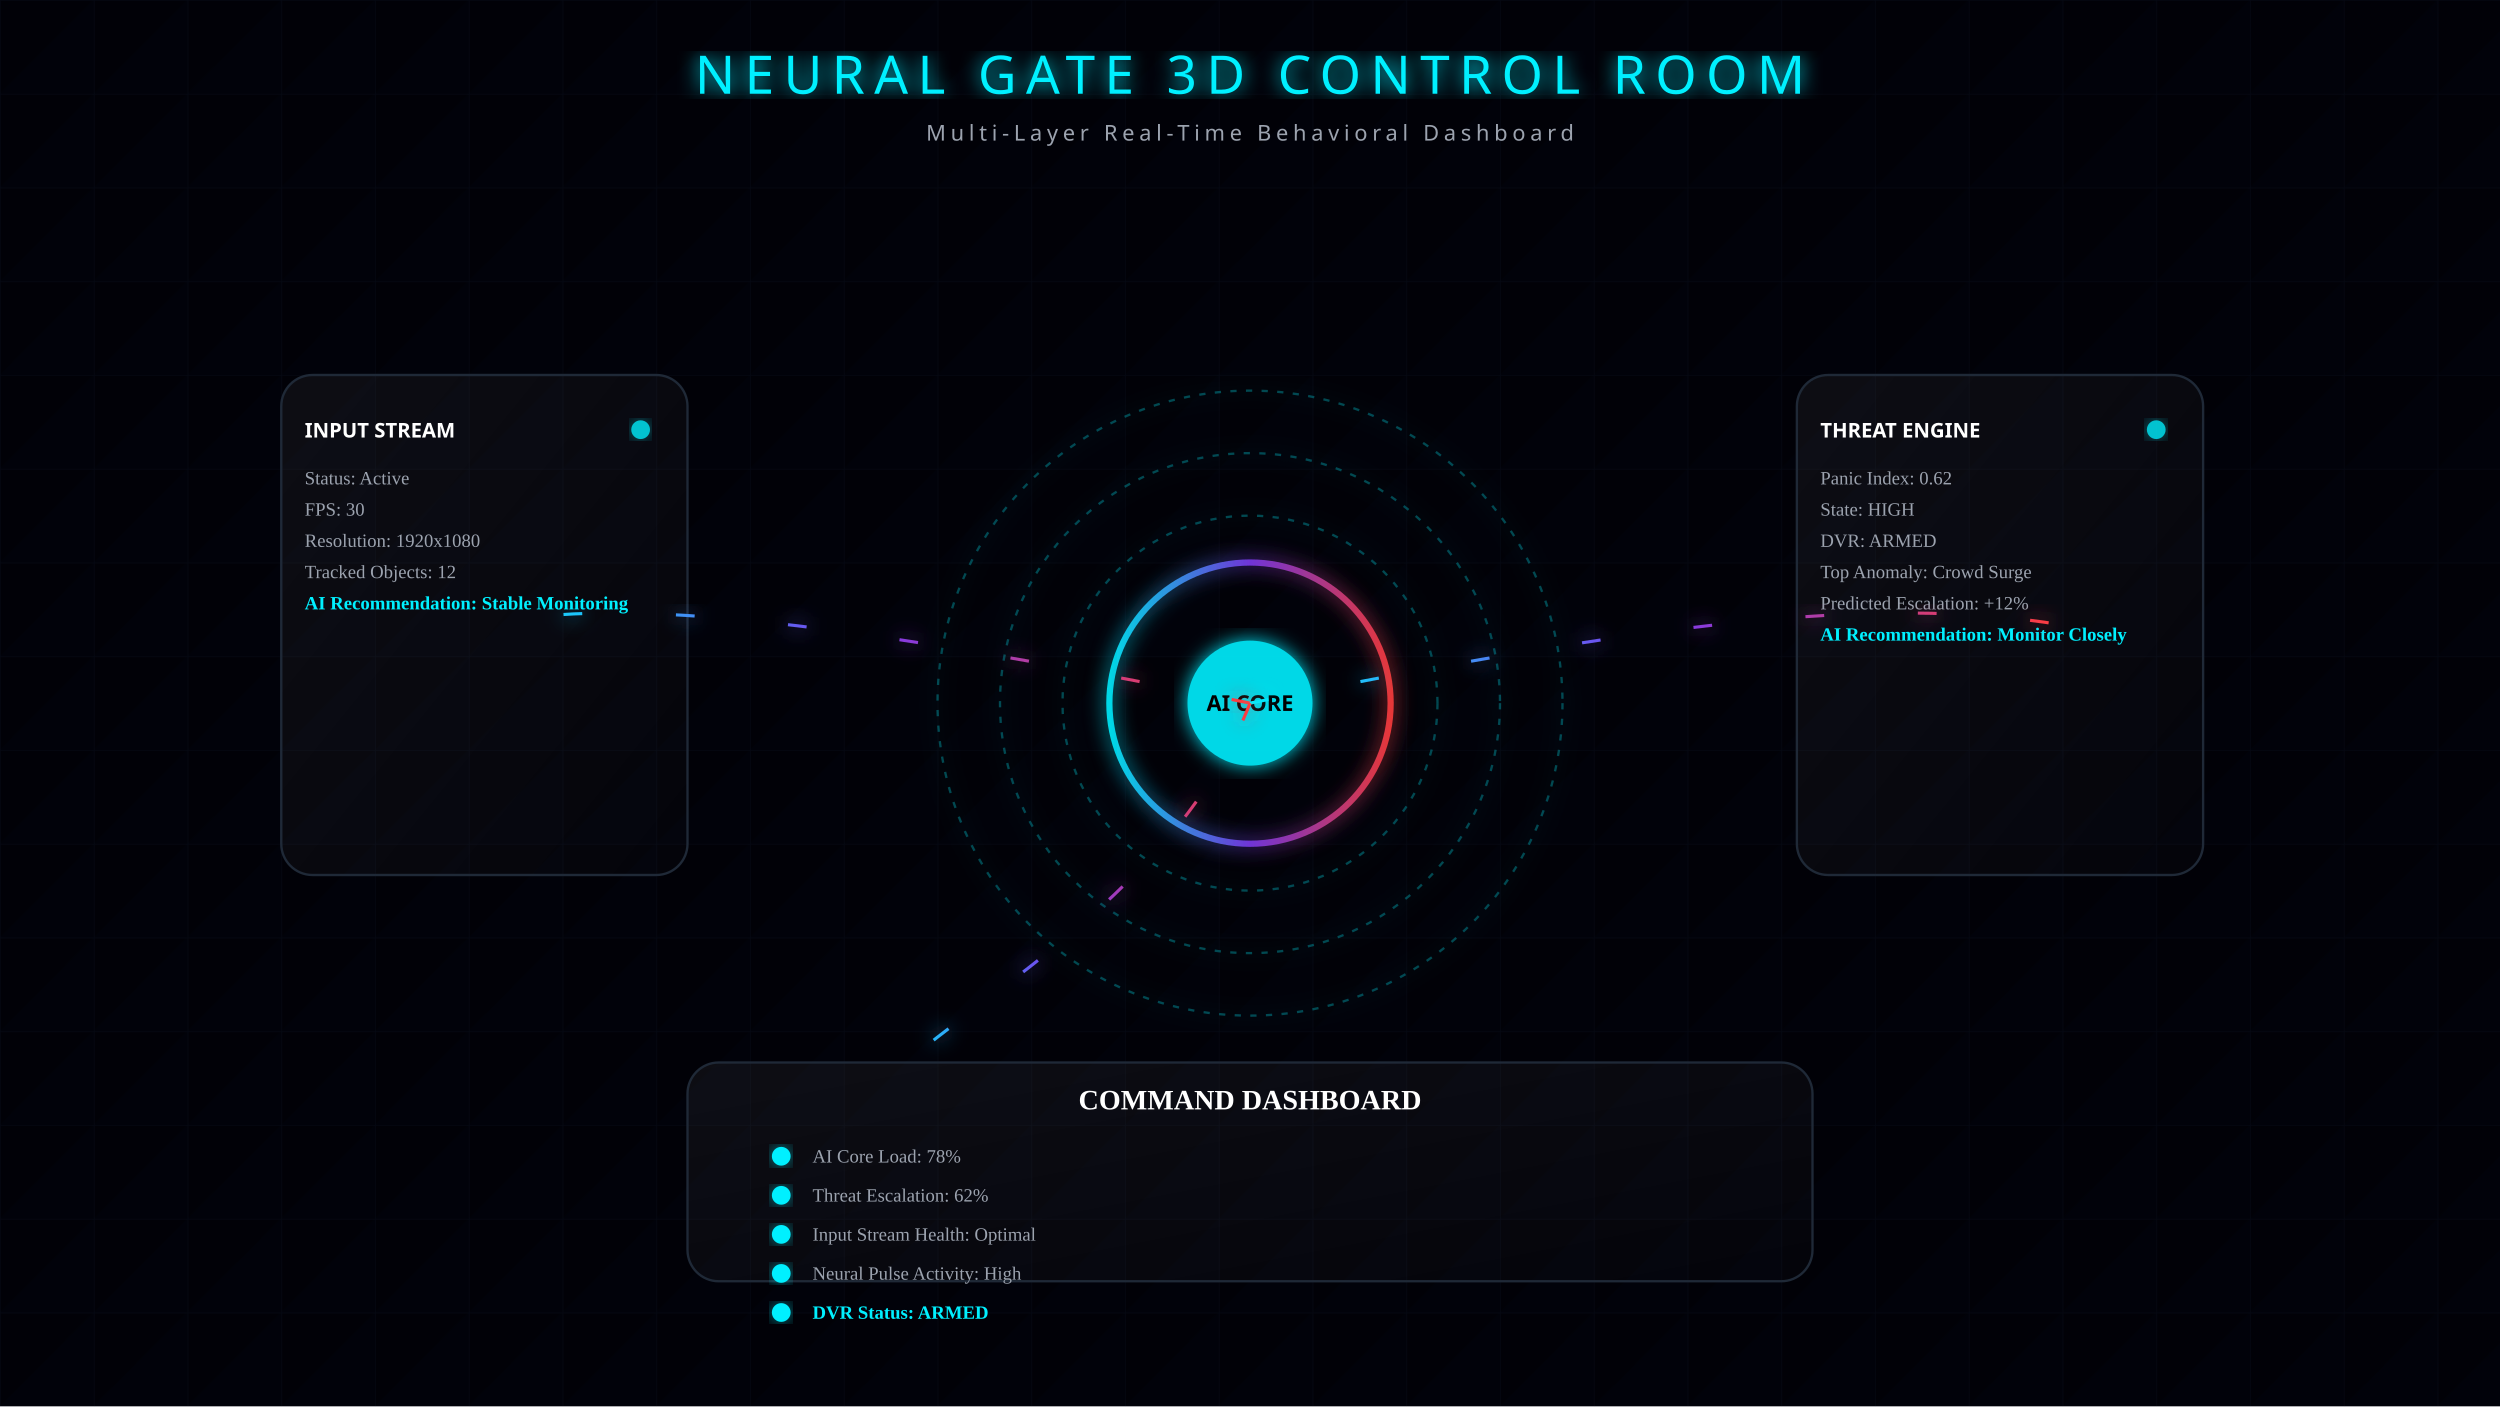
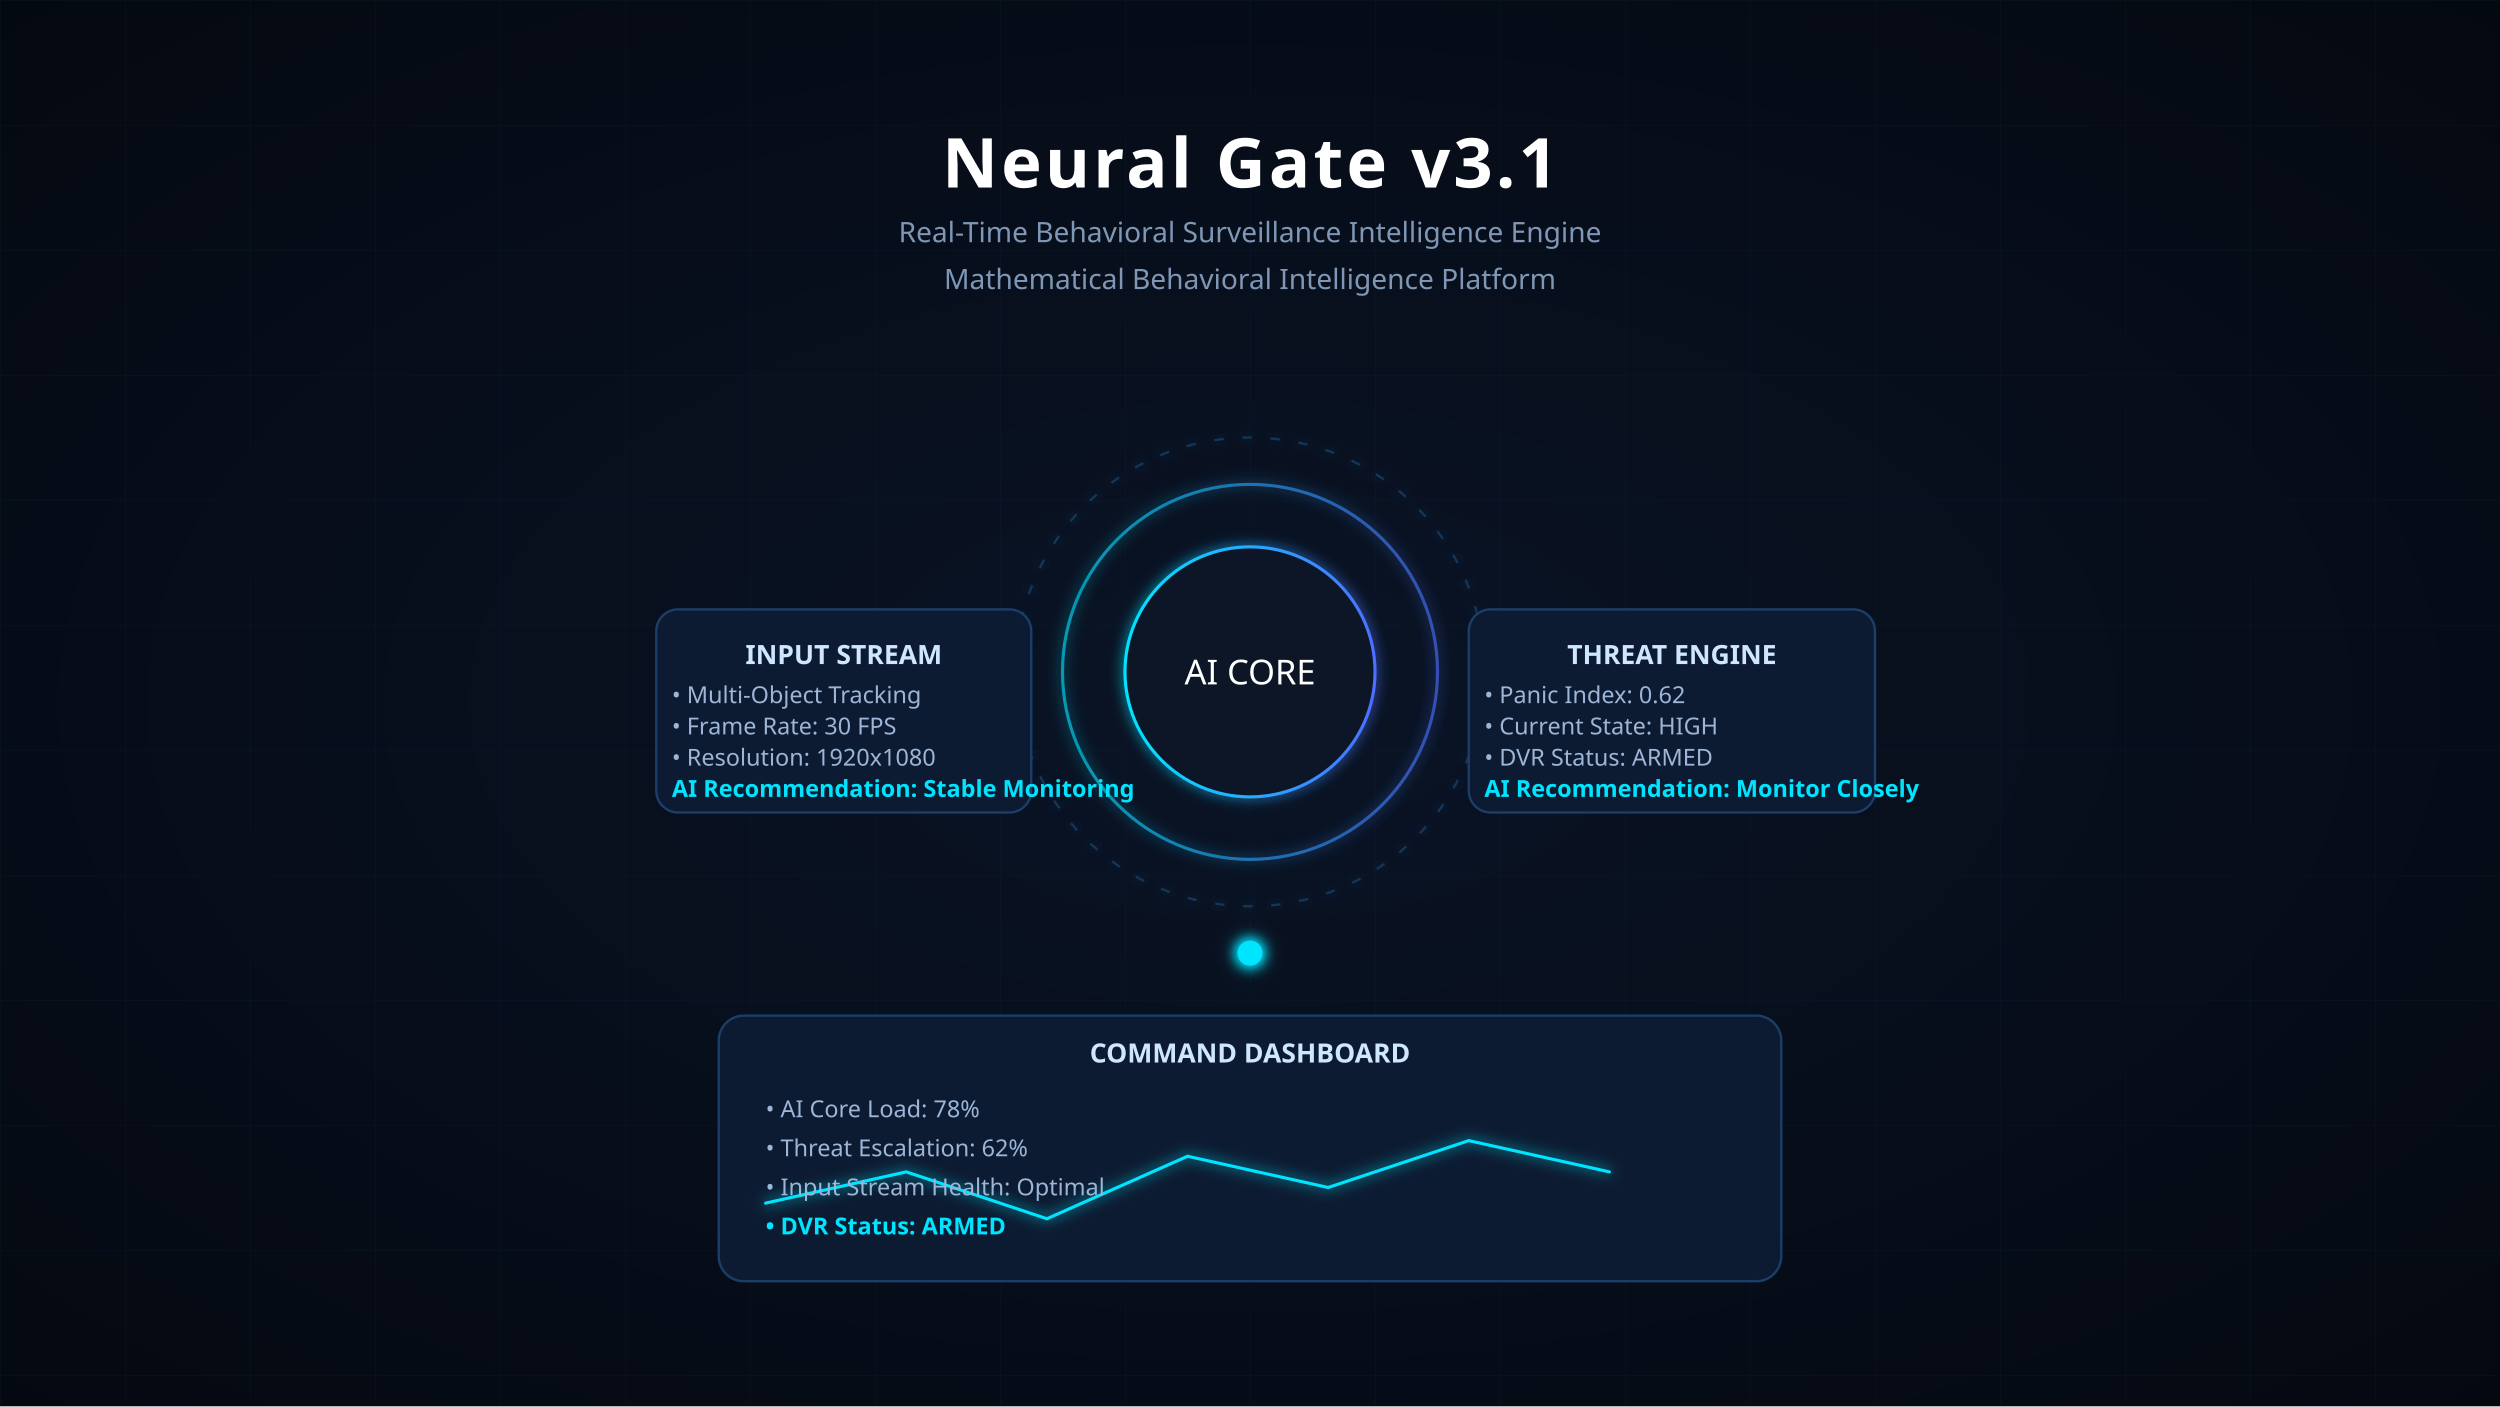
- <svg xmlns="http://www.w3.org/2000/svg" viewBox="0 0 1600 900">
-   <rect width="1600" height="900" fill="#01020A" />
+ <svg xmlns="http://www.w3.org/2000/svg" viewBox="0 0 1600 900" width="100%">
  <defs>
-     <radialGradient id="bgGlow" cx="50%" cy="50%" r="70%">
-       <stop offset="0%" stop-color="#0B1220" />
-       <stop offset="100%" stop-color="#01020A" />
+     <radialGradient id="bgGrad" cx="50%" cy="50%" r="75%">
+       <stop offset="0%" stop-color="#0A1426" />
+       <stop offset="100%" stop-color="#04080F" />
    </radialGradient>
-     <filter id="glow">
-       <feGaussianBlur stdDeviation="6" />
+     <pattern id="grid" width="80" height="80" patternUnits="userSpaceOnUse">
+       <path d="M80 0 L0 0 0 80" fill="none" stroke="#0E233F" stroke-width="1" />
+     </pattern>
+     <linearGradient id="accent" x1="0%" y1="0%" x2="100%">
+       <stop offset="0%" stop-color="#00E5FF" />
+       <stop offset="100%" stop-color="#4C6FFF" />
+     </linearGradient>
+     <filter id="glow" x="-50%" y="-50%" width="200%" height="200%">
+       <feGaussianBlur stdDeviation="4" result="blur" />
      <feMerge>
-         <feMergeNode />
+         <feMergeNode in="blur" />
        <feMergeNode in="SourceGraphic" />
      </feMerge>
    </filter>
-     <linearGradient id="neon" x1="0%" y1="0%" x2="100%" y2="0%">
-       <stop offset="0%" stop-color="#00F0FF" />
-       <stop offset="50%" stop-color="#7C3AED" />
-       <stop offset="100%" stop-color="#FF3E3E" />
-     </linearGradient>
-     <linearGradient id="panelGlass" x1="0%" y1="0%" x2="100%" y2="100%">
-       <stop offset="0%" stop-color="white" stop-opacity="0.05" />
-       <stop offset="100%" stop-color="white" stop-opacity="0.01" />
-     </linearGradient>
+     <style>
+       .title { fill:#FFFFFF; font-size:44px; font-family:Segoe UI, sans-serif; font-weight:600; letter-spacing:2px; }
+       .subtitle { fill:#7F97B5; font-size:18px; font-family:Segoe UI, sans-serif; }
+       .panel-title { fill:#CFE6FF; font-size:17px; font-weight:600; font-family:Segoe UI, sans-serif; }
+       .panel-text { fill:#9DB5D6; font-size:15px; font-family:Segoe UI, sans-serif; }
+       .highlight { fill:#00E5FF; font-weight:600; }
+       .data-line { stroke:url(#accent); stroke-width:2.5; stroke-linecap:round; stroke-dasharray:10 14; }
+       .corePulse { animation: pulse 4s ease-in-out infinite; }
+       .satellite { fill:#00E5FF; filter:url(#glow); }
+       .thermal-bar { fill:#FF3E3E; filter:url(#glow); }
+       @keyframes pulse { 0% { transform:scale(1); opacity:0.9; } 50% { transform:scale(1.05); opacity:1; } 100% { transform:scale(1); opacity:0.9; } }
+       @keyframes flow { to { stroke-dashoffset:-48; } }
+       .graph-line { stroke:#00E5FF; stroke-width:2; fill:none; filter:url(#glow); stroke-linecap:round; }
+     </style>
  </defs>
-   <style>
-   .panel-text { font-family:'Segoe UI'; fill:#FFFFFF; font-size:13px; }
-   .sub-text { fill:#9CA3AF; font-size:12px; }
-   .highlight { fill:#00F0FF; font-weight:600; }
-   .satellite-blink { fill:#00F0FF; filter:url(#glow); opacity:0.8; }
-   .panel { fill:url(#panelGlass); stroke:#1F2937; stroke-width:1.5; rx:20; }
-   .thermal { fill:#FF3E3E; filter:url(#glow); }
-   .depth-layer { filter:url(#glow); opacity:0.9; }
-   .neural-line { stroke:url(#neon); stroke-width:2; fill:none; filter:url(#glow); stroke-dasharray:12 60;}
-   .data-stream { stroke:#00F0FF; stroke-width:1.8; fill:none; filter:url(#glow); stroke-dasharray:4 20;}
-   .icon { fill:#00F0FF; filter:url(#glow); }
-   .radar-ring { fill:none; stroke:#00F0FF; stroke-width:1.5; opacity:0.3; filter:url(#glow); stroke-dasharray:4 6;}
- </style>
-   <g id="holo-grid">
-     <defs>
-       <pattern id="grid" width="60" height="60" patternUnits="userSpaceOnUse">
-         <path d="M60 0 L0 0 0 60" stroke="#0F172A" stroke-width="1" opacity="0.25" />
-       </pattern>
-     </defs>
-     <rect width="1600" height="900" fill="url(#grid)">
-       <animateTransform attributeName="transform" type="rotate" from="0 800 450" to="360 800 450" dur="60s" repeatCount="indefinite" />
+   <rect width="1600" height="900" fill="url(#bgGrad)" />
+   <rect width="1600" height="900" fill="url(#grid)" opacity="0.25" />
+   <text x="800" y="120" text-anchor="middle" class="title">Neural Gate v3.1</text>
+   <text x="800" y="155" text-anchor="middle" class="subtitle">Real-Time Behavioral Surveillance Intelligence Engine</text>
+   <text x="800" y="185" text-anchor="middle" class="subtitle">Mathematical Behavioral Intelligence Platform</text>
+   <g transform="translate(800,430)" filter="url(#glow)">
+     <circle r="150" fill="none" stroke="#12345A" stroke-width="1.5" stroke-dasharray="6 12">
+       <animateTransform attributeName="transform" type="rotate" from="0" to="360" dur="40s" repeatCount="indefinite" />
+     </circle>
+     <circle r="120" fill="none" stroke="url(#accent)" stroke-width="2" opacity="0.6" />
+     <circle r="80" fill="#0B1728" stroke="url(#accent)" stroke-width="2" class="corePulse" />
+     <text y="8" text-anchor="middle" fill="#FFFFFF" font-size="22" font-family="Segoe UI">AI CORE</text>
+     <circle cx="180" cy="0" r="8" class="satellite">
+       <animateTransform attributeName="transform" type="rotate" from="0 0 0" to="360 0 0" dur="10s" repeatCount="indefinite" />
+     </circle>
+     <circle cx="-180" cy="0" r="8" class="satellite">
+       <animateTransform attributeName="transform" type="rotate" from="360 0 0" to="0 0 0" dur="12s" repeatCount="indefinite" />
+     </circle>
+     <circle cx="0" cy="180" r="8" class="satellite">
+       <animateTransform attributeName="transform" type="rotate" from="0 0 0" to="360 0 0" dur="14s" repeatCount="indefinite" />
+     </circle>
+   </g>
+   <g transform="translate(420,390)">
+     <rect width="240" height="130" rx="14" fill="#0C1B31" stroke="#1B3E6B" stroke-width="1.5" />
+     <text x="120" y="35" text-anchor="middle" class="panel-title">INPUT STREAM</text>
+     <text x="10" y="60" class="panel-text">• Multi-Object Tracking</text>
+     <text x="10" y="80" class="panel-text">• Frame Rate: 30 FPS</text>
+     <text x="10" y="100" class="panel-text">• Resolution: 1920x1080</text>
+     <text x="10" y="120" class="panel-text highlight">AI Recommendation: Stable Monitoring</text>
+   </g>
+   <g transform="translate(940,390)">
+     <rect width="260" height="130" rx="14" fill="#0C1B31" stroke="#1B3E6B" stroke-width="1.5" />
+     <text x="130" y="35" text-anchor="middle" class="panel-title">THREAT ENGINE</text>
+     <text x="10" y="60" class="panel-text">• Panic Index: 0.62</text>
+     <text x="10" y="80" class="panel-text">• Current State: HIGH</text>
+     <text x="10" y="100" class="panel-text">• DVR Status: ARMED</text>
+     <text x="10" y="120" class="panel-text highlight">AI Recommendation: Monitor Closely</text>
+     <rect x="200" y="55" width="10" class="thermal-bar">
+       <animate attributeName="height" values="5;25;10;30;5" dur="1.2s" repeatCount="indefinite" />
+     </rect>
+     <rect x="215" y="55" width="10" class="thermal-bar">
+       <animate attributeName="height" values="15;30;20;25;15" dur="1.2s" repeatCount="indefinite" begin="0.2s" />
+     </rect>
+     <rect x="230" y="55" width="10" class="thermal-bar">
+       <animate attributeName="height" values="10;28;12;30;10" dur="1.2s" repeatCount="indefinite" begin="0.4s" />
    </rect>
  </g>
-   <text x="800" y="60" text-anchor="middle" fill="#00F0FF" font-size="34" font-family="Segoe UI" letter-spacing="6" filter="url(#glow)">
-   NEURAL GATE 3D CONTROL ROOM
- </text>
-   <text x="800" y="90" text-anchor="middle" fill="#9CA3AF" font-size="14" font-family="Segoe UI" letter-spacing="3">
-   Multi-Layer Real-Time Behavioral Dashboard
- </text>
-   <circle cx="800" cy="450" r="90" stroke="url(#neon)" stroke-width="4" fill="none" class="depth-layer">
-     <animate attributeName="r" values="85;105;90;110;85" dur="6s" repeatCount="indefinite" />
-   </circle>
-   <circle cx="800" cy="450" r="40" fill="#00F0FF" opacity="0.8" class="depth-layer">
-     <animate attributeName="opacity" values="0.6;1;0.7;1;0.6" dur="3s" repeatCount="indefinite" />
-   </circle>
-   <text x="800" y="455" text-anchor="middle" fill="#000" font-size="14" font-family="Segoe UI" font-weight="600">AI CORE</text>
-   <circle cx="800" cy="450" r="120" class="radar-ring">
-     <animateTransform attributeName="transform" type="rotate" from="0 800 450" to="360 800 450" dur="15s" repeatCount="indefinite" />
-   </circle>
-   <circle cx="800" cy="450" r="160" class="radar-ring">
-     <animateTransform attributeName="transform" type="rotate" from="360 800 450" to="0 800 450" dur="22s" repeatCount="indefinite" />
-   </circle>
-   <circle cx="800" cy="450" r="200" class="radar-ring">
-     <animateTransform attributeName="transform" type="rotate" from="0 800 450" to="360 800 450" dur="28s" repeatCount="indefinite" />
-   </circle>
-   <g transform="translate(180,240)">
-     <rect width="260" height="320" class="panel" />
-     <text x="15" y="40" class="panel-text" font-weight="600">INPUT STREAM</text>
-     <circle cx="230" cy="35" r="6" class="satellite-blink">
-       <animate attributeName="opacity" values="0.5;1;0.5" dur="1.2s" repeatCount="indefinite" />
-     </circle>
-     <text x="15" y="70" class="sub-text">Status: Active</text>
-     <text x="15" y="90" class="sub-text">FPS: 30</text>
-     <text x="15" y="110" class="sub-text">Resolution: 1920x1080</text>
-     <text x="15" y="130" class="sub-text">Tracked Objects: 12</text>
-     <text x="15" y="150" class="sub-text highlight">AI Recommendation: Stable Monitoring</text>
-   </g>
-   <g transform="translate(1150,240)">
-     <rect width="260" height="320" class="panel" />
-     <text x="15" y="40" class="panel-text" font-weight="600">THREAT ENGINE</text>
-     <circle cx="230" cy="35" r="6" class="satellite-blink">
-       <animate attributeName="opacity" values="0.5;1;0.5" dur="0.8s" repeatCount="indefinite" />
-     </circle>
-     <text x="15" y="70" class="sub-text">Panic Index: 0.62</text>
-     <text x="15" y="90" class="sub-text">State: HIGH</text>
-     <text x="15" y="110" class="sub-text">DVR: ARMED</text>
-     <text x="15" y="130" class="sub-text">Top Anomaly: Crowd Surge</text>
-     <text x="15" y="150" class="sub-text">Predicted Escalation: +12%</text>
-     <text x="15" y="170" class="sub-text highlight">AI Recommendation: Monitor Closely</text>
-     <g>
-       <rect x="10" y="210" width="10" class="thermal">
-         <animate attributeName="height" values="5;25;10;30;5" dur="1.2s" repeatCount="indefinite" />
-       </rect>
-       <rect x="25" y="210" width="10" class="thermal">
-         <animate attributeName="height" values="15;30;20;25;15" dur="1.2s" repeatCount="indefinite" begin="0.2s" />
-       </rect>
-       <rect x="40" y="210" width="10" class="thermal">
-         <animate attributeName="height" values="10;28;12;30;10" dur="1.2s" repeatCount="indefinite" begin="0.4s" />
-       </rect>
-     </g>
-   </g>
-   <g transform="translate(440,680)">
-     <rect width="720" height="140" class="panel" />
-     <text x="360" y="30" text-anchor="middle" fill="#FFFFFF" font-size="18" font-weight="600">COMMAND DASHBOARD</text>
-     <circle cx="60" cy="60" r="6" class="icon" />
-     <text x="80" y="64" class="sub-text">AI Core Load: 78%</text>
-     <circle cx="60" cy="85" r="6" class="icon" />
-     <text x="80" y="89" class="sub-text">Threat Escalation: 62%</text>
-     <circle cx="60" cy="110" r="6" class="icon" />
-     <text x="80" y="114" class="sub-text">Input Stream Health: Optimal</text>
-     <circle cx="60" cy="135" r="6" class="icon" />
-     <text x="80" y="139" class="sub-text">Neural Pulse Activity: High</text>
-     <circle cx="60" cy="160" r="6" class="icon" />
-     <text x="80" y="164" class="sub-text highlight">DVR Status: ARMED</text>
-   </g>
-   <g>
-     <path d="M800 450 C550 400, 400 380, 310 400" class="neural-line">
-       <animate attributeName="stroke-dashoffset" values="0;80" dur="2s" repeatCount="indefinite" />
-     </path>
-     <path d="M800 450 C1050 400, 1200 380, 1320 400" class="neural-line">
-       <animate attributeName="stroke-dashoffset" values="0;80" dur="2s" repeatCount="indefinite" begin="0.3s" />
-     </path>
-     <path d="M800 450 C750 580, 600 650, 560 700" class="neural-line">
-       <animate attributeName="stroke-dashoffset" values="0;80" dur="2.5s" repeatCount="indefinite" begin="0.5s" />
-     </path>
+   <line x1="660" y1="440" x2="720" y2="440" class="data-line">
+     <animate attributeName="stroke-dashoffset" from="0" to="-48" dur="3s" repeatCount="indefinite" />
+   </line>
+   <line x1="880" y1="440" x2="940" y2="440" class="data-line">
+     <animate attributeName="stroke-dashoffset" from="0" to="-48" dur="3s" repeatCount="indefinite" begin="0.5s" />
+   </line>
+   <line x1="800" y1="510" x2="800" y2="650" class="data-line">
+     <animate attributeName="stroke-dashoffset" from="0" to="-48" dur="3s" repeatCount="indefinite" begin="1s" />
+   </line>
+   <g transform="translate(460,650)">
+     <rect width="680" height="170" rx="16" fill="#0C1B31" stroke="#1B3E6B" stroke-width="1.5" />
+     <text x="340" y="30" text-anchor="middle" class="panel-title">COMMAND DASHBOARD</text>
+     <polyline class="graph-line" points="30,120 120,100 210,130 300,90 390,110 480,80 570,100">
+       <animate attributeName="points" dur="4s" repeatCount="indefinite" values="         30,120 120,100 210,130 300,90 390,110 480,80 570,100;         30,110 120,130 210,90 300,120 390,80 480,110 570,90;         30,120 120,100 210,130 300,90 390,110 480,80 570,100" />
+     </polyline>
+     <text x="30" y="65" class="panel-text">• AI Core Load: 78%</text>
+     <text x="30" y="90" class="panel-text">• Threat Escalation: 62%</text>
+     <text x="30" y="115" class="panel-text">• Input Stream Health: Optimal</text>
+     <text x="30" y="140" class="panel-text highlight">• DVR Status: ARMED</text>
  </g>
</svg>
